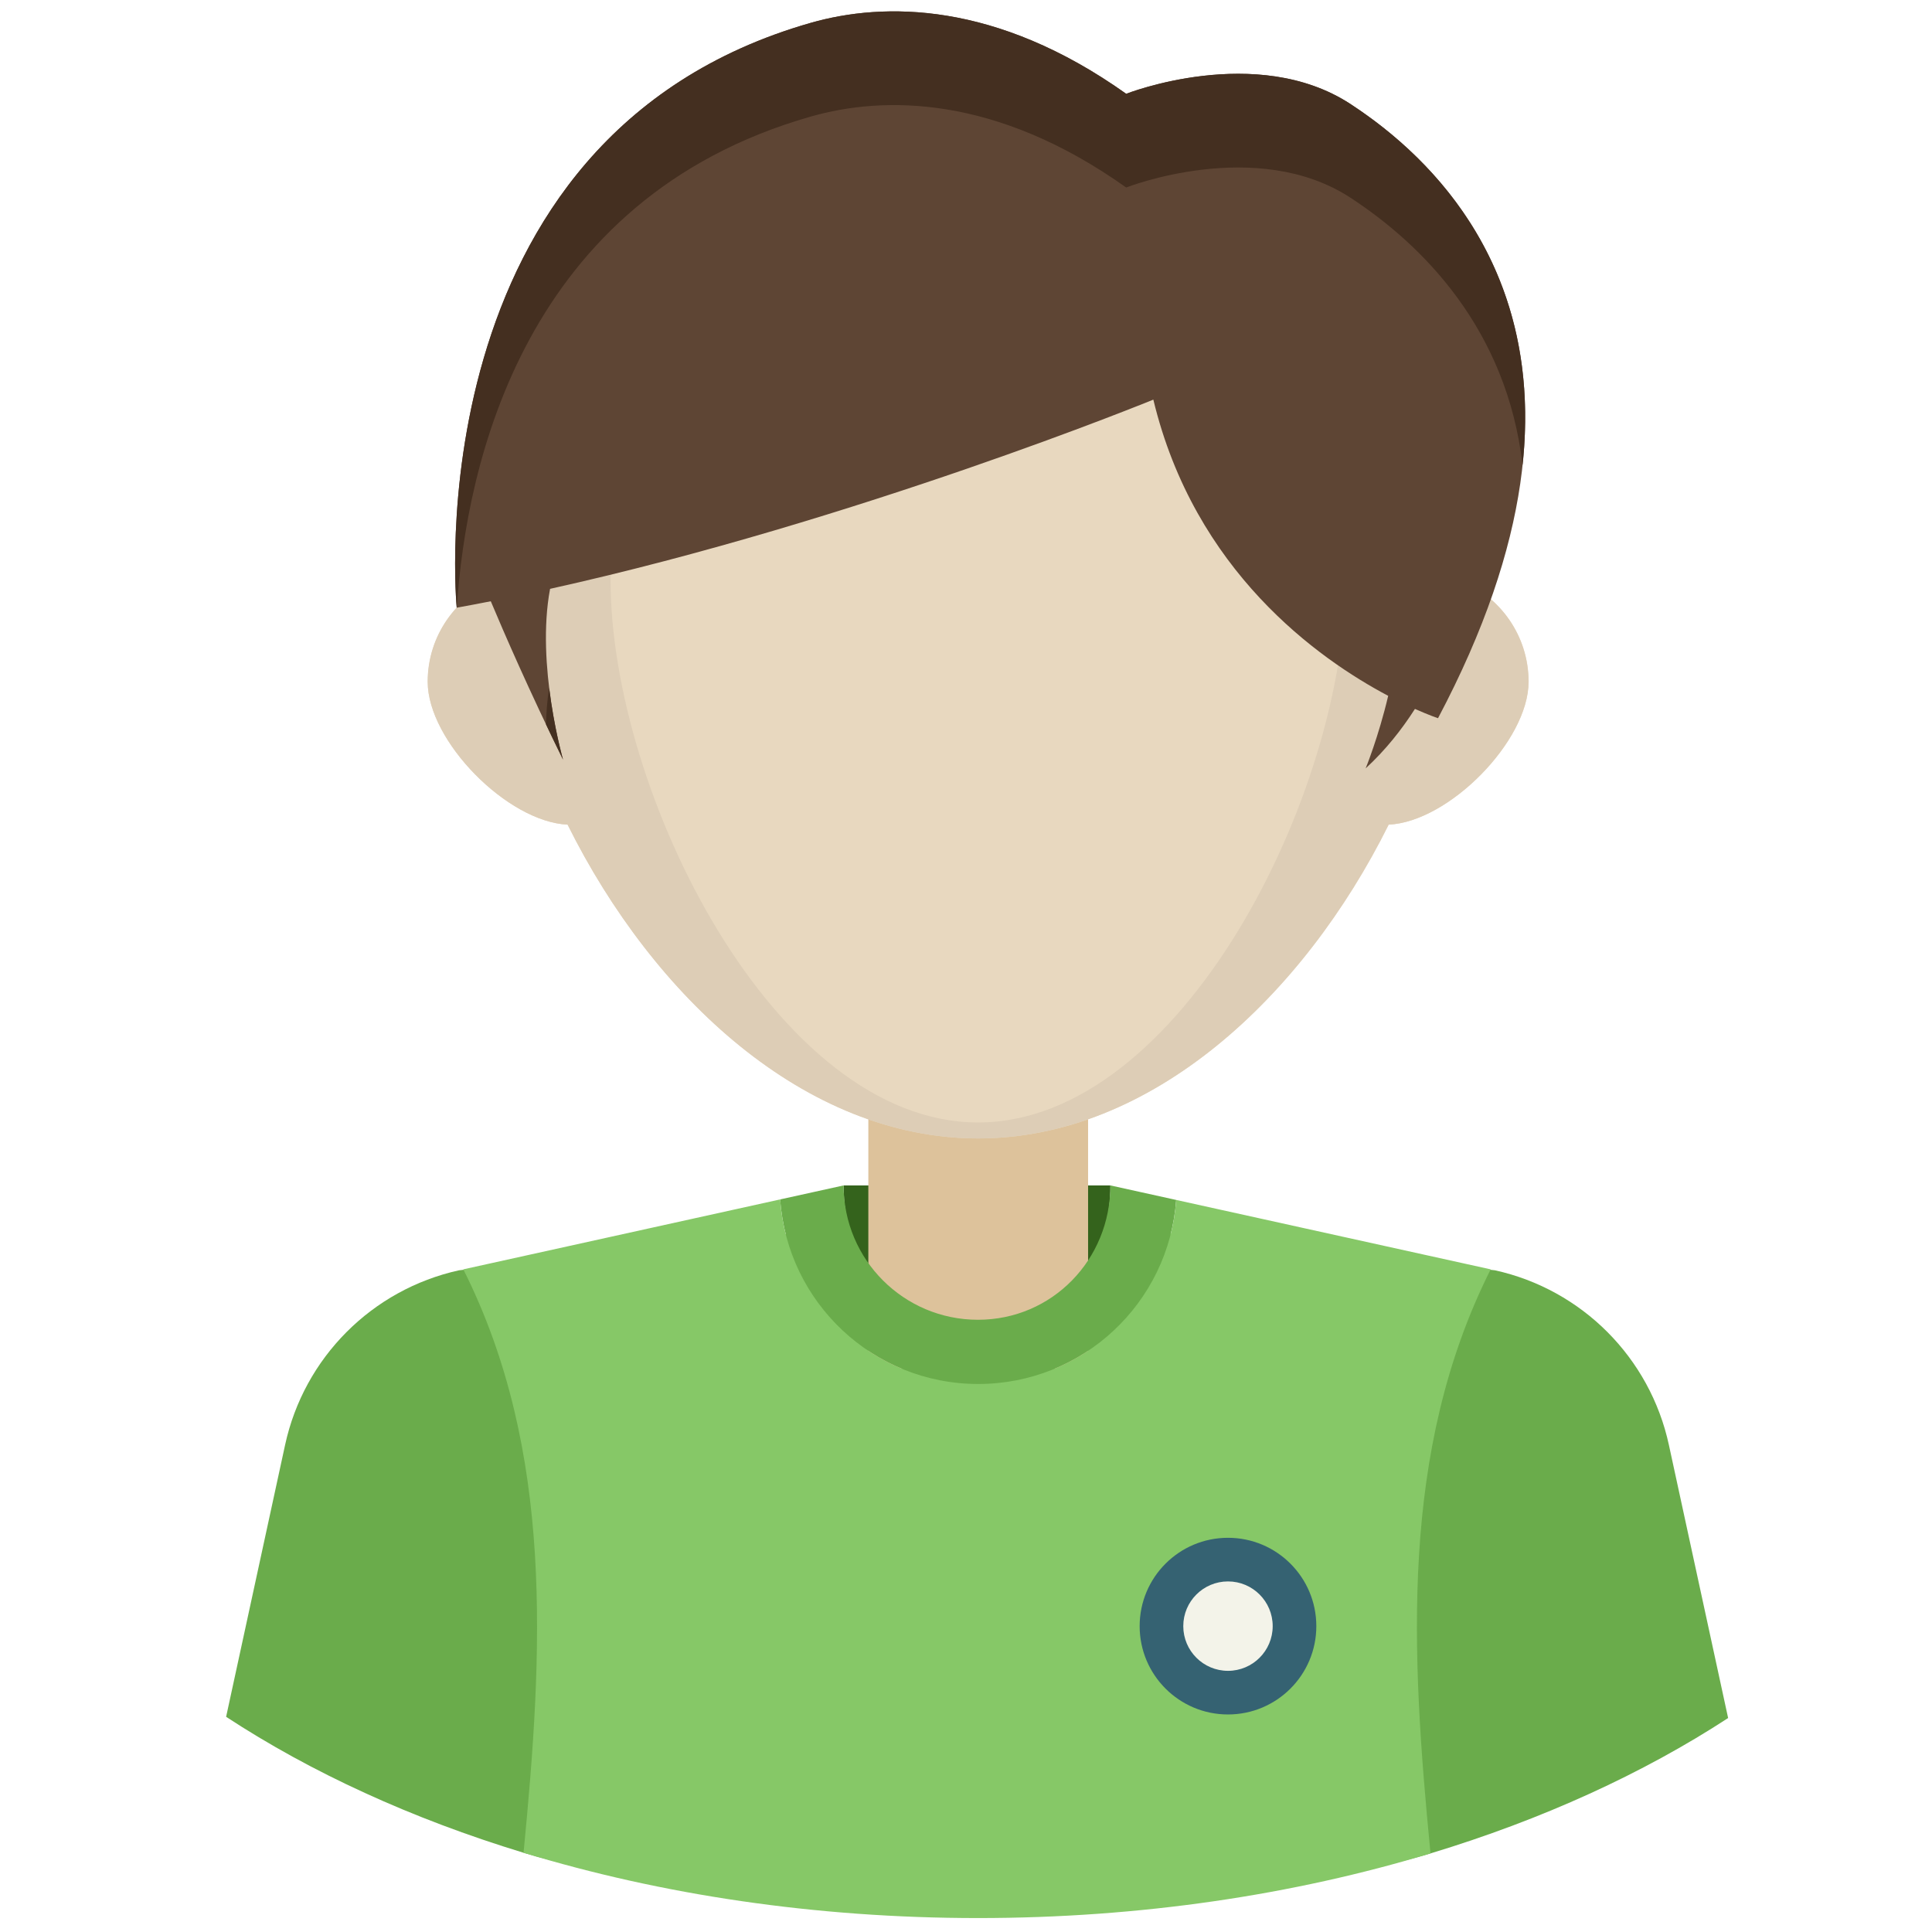
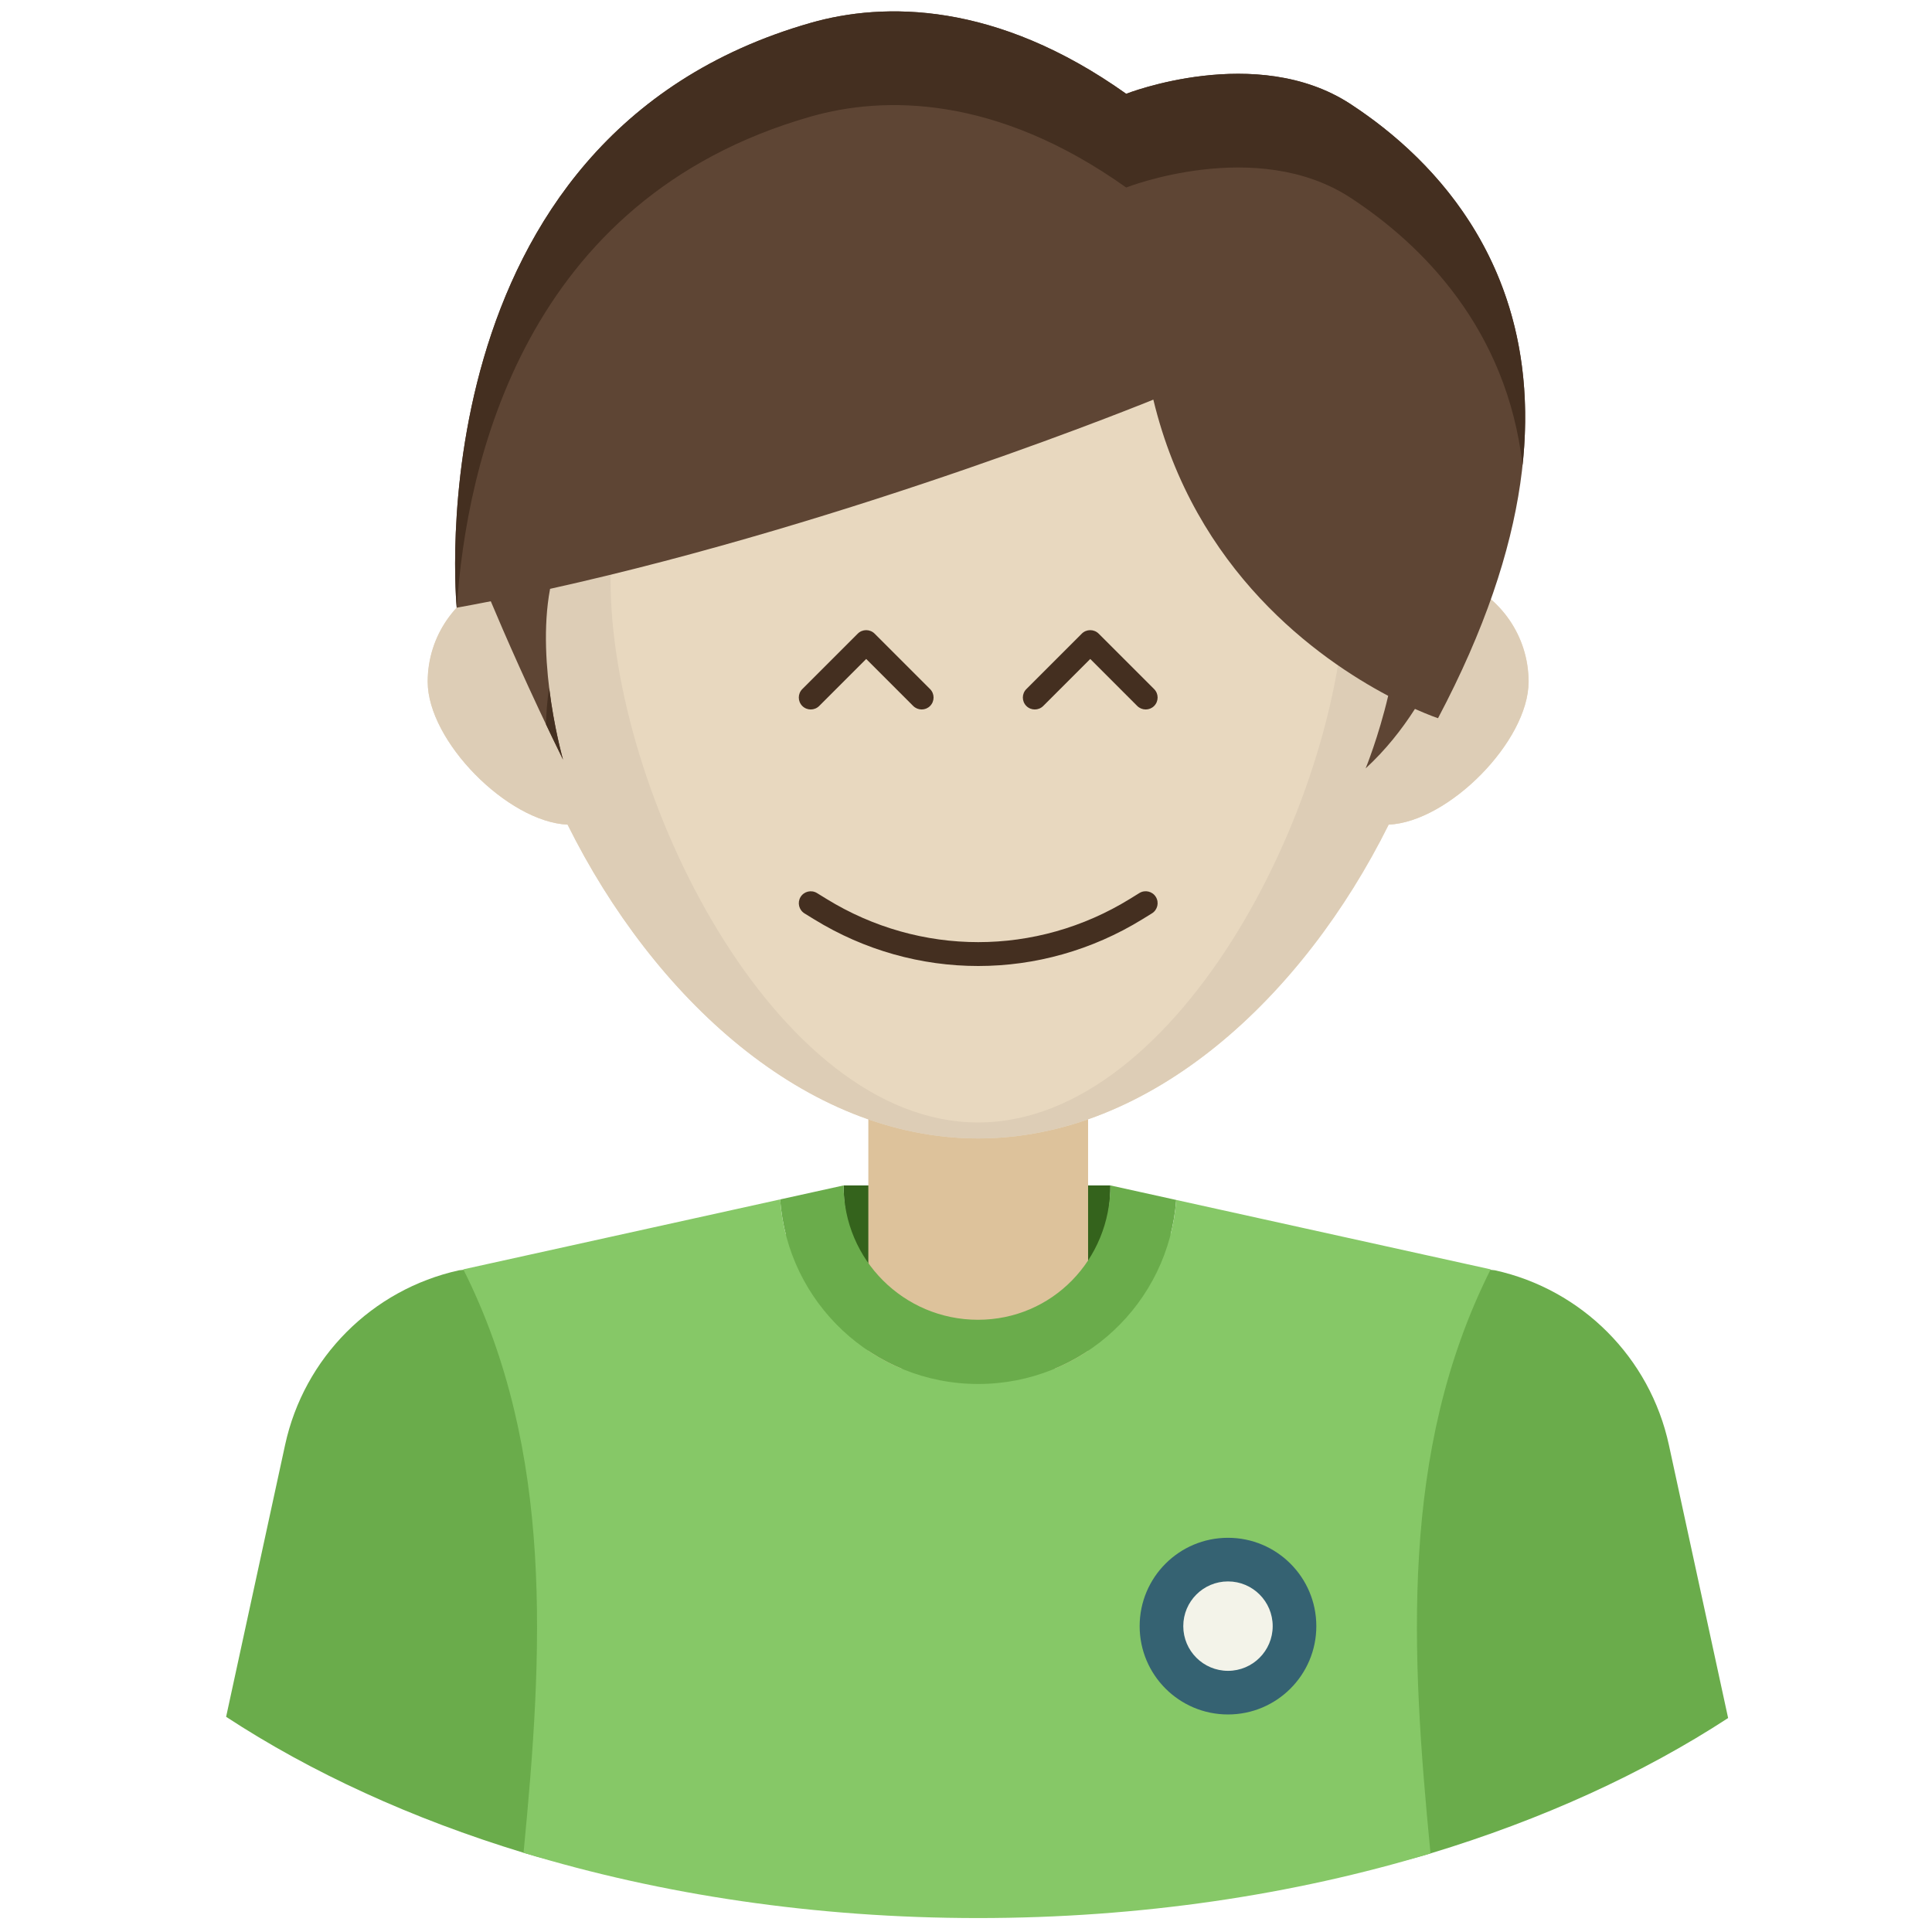
<svg xmlns="http://www.w3.org/2000/svg" version="1.1" width="512" height="512">
  <g id="Layer1" name="Layer 1" opacity="1">
    <g id="Shape1">
-       <path id="shapePath1" d="M442.269,382.902 C437.259,359.803 419.257,341.735 396.177,336.641 L294.257,325.314 L223.569,325.314 L121.65,336.641 C98.569,341.735 80.567,359.803 75.557,382.902 L59.925,454.972 C82.432,469.723 109.1,481.973 138.744,491 C175.128,502.08 216.865,497.17 260.069,497.17 C303.047,497.17 342.857,502.145 379.1,491.173 C408.749,482.196 435.428,469.995 457.971,455.297 L442.269,382.902 Z" style="stroke:none;fill-rule:nonzero;fill:#6aac4b;fill-opacity:1;" />
+       <path id="shapePath1" d="M442.269,382.902 C437.259,359.803 419.257,341.735 396.177,336.641 L294.257,325.314 L223.569,325.314 L121.65,336.641 C98.569,341.735 80.567,359.803 75.557,382.902 L59.925,454.972 C82.432,469.723 109.1,481.973 138.744,491 C175.128,502.08 216.865,497.17 260.069,497.17 C303.047,497.17 342.857,502.145 379.1,491.173 C408.749,482.196 435.428,469.995 457.971,455.297 L442.269,382.902 Z" style="stroke:none;fill-rule:evenodd;fill:#6aac4b;fill-opacity:1;" />
    </g>
    <g id="Shape2">
-       <path id="shapePath2" d="M223.569,314.147 L294.257,314.147 C294.257,314.147 295.864,349.726 260.546,349.726 C225.229,349.726 223.516,321.354 223.569,314.147 Z" style="stroke:none;fill-rule:nonzero;fill:#34631c;fill-opacity:1;" />
+       <path id="shapePath2" d="M223.569,314.147 L294.257,314.147 C294.257,314.147 295.864,349.726 260.546,349.726 C225.229,349.726 223.516,321.354 223.569,314.147 Z" style="stroke:none;fill-rule:evenodd;fill:#34631c;fill-opacity:1;" />
    </g>
    <g id="Shape3">
      <path id="shapePath3" d="M230.118,275.357 L288.354,275.357 L288.354,362.713 L230.118,362.713 L230.118,275.357 Z" style="stroke:none;fill-rule:evenodd;fill:#ddc29b;fill-opacity:1;" />
    </g>
    <g id="Shape4">
-       <path id="shapePath4" d="M405.107,180.671 C405.107,168.513 397.607,158.123 386.989,153.829 C387.369,149.596 387.573,145.405 387.573,141.279 C387.573,70.401 330.116,45.027 259.238,45.027 C188.36,45.027 130.901,70.401 130.901,141.279 C130.901,145.405 131.103,149.596 131.485,153.829 C120.867,158.123 113.366,168.513 113.366,180.671 C113.366,196.393 134.53,217.814 150.443,218.537 C173.136,264.203 213.373,301.698 259.236,301.698 C305.099,301.698 345.336,264.203 368.029,218.537 C383.942,217.814 405.107,196.393 405.107,180.671 Z" style="stroke:none;fill-rule:nonzero;fill:#e8d8bf;fill-opacity:1;" />
+       <path id="shapePath4" d="M405.107,180.671 C405.107,168.513 397.607,158.123 386.989,153.829 C387.369,149.596 387.573,145.405 387.573,141.279 C387.573,70.401 330.116,45.027 259.238,45.027 C188.36,45.027 130.901,70.401 130.901,141.279 C130.901,145.405 131.103,149.596 131.485,153.829 C120.867,158.123 113.366,168.513 113.366,180.671 C113.366,196.393 134.53,217.814 150.443,218.537 C173.136,264.203 213.373,301.698 259.236,301.698 C305.099,301.698 345.336,264.203 368.029,218.537 C383.942,217.814 405.107,196.393 405.107,180.671 Z" style="stroke:none;fill-rule:evenodd;fill:#e8d8bf;fill-opacity:1;" />
    </g>
    <g id="Shape5">
-       <path id="shapePath5" d="M259.236,366.772 C287.003,366.772 309.731,345.262 311.706,317.999 L294.255,314.147 C294.255,333.812 278.84,349.753 259.174,349.753 C239.509,349.753 223.568,333.812 223.566,314.147 L206.753,317.857 C208.662,345.187 231.421,366.772 259.236,366.772 Z" style="stroke:none;fill-rule:nonzero;fill:#6aac4b;fill-opacity:1;" />
+       <path id="shapePath5" d="M259.236,366.772 C287.003,366.772 309.731,345.262 311.706,317.999 L294.255,314.147 C294.255,333.812 278.84,349.753 259.174,349.753 C239.509,349.753 223.568,333.812 223.566,314.147 L206.753,317.857 C208.662,345.187 231.421,366.772 259.236,366.772 Z" style="stroke:none;fill-rule:evenodd;fill:#6aac4b;fill-opacity:1;" />
    </g>
    <g id="Shape6">
-       <path id="shapePath6" d="M311.707,317.997 C309.733,345.26 287.005,366.77 259.238,366.77 C231.423,366.77 208.662,345.187 206.758,317.857 L122.785,336.391 C146.981,384.552 143.87,438.123 138.746,491.002 C175.128,502.08 216,508.305 259.202,508.305 C302.181,508.305 342.856,502.147 379.1,491.175 C373.964,438.239 370.82,384.605 395.043,336.391 L311.707,317.997 Z" style="stroke:none;fill-rule:nonzero;fill:#86c867;fill-opacity:1;" />
+       <path id="shapePath6" d="M311.707,317.997 C309.733,345.26 287.005,366.77 259.238,366.77 C231.423,366.77 208.662,345.187 206.758,317.857 L122.785,336.391 C146.981,384.552 143.87,438.123 138.746,491.002 C175.128,502.08 216,508.305 259.202,508.305 C302.181,508.305 342.856,502.147 379.1,491.175 C373.964,438.239 370.82,384.605 395.043,336.391 L311.707,317.997 Z" style="stroke:none;fill-rule:evenodd;fill:#86c867;fill-opacity:1;" />
    </g>
    <g id="Shape7">
-       <path id="shapePath7" d="M386.951,153.829 C387.332,149.596 387.535,145.405 387.535,141.279 C387.535,70.401 330.078,45.027 259.2,45.027 C188.322,45.027 130.863,70.401 130.863,141.279 C130.863,145.405 131.065,149.596 131.447,153.829 C120.829,158.123 113.329,168.513 113.329,180.671 C113.329,196.393 134.493,217.814 150.405,218.537 C173.099,264.203 213.335,301.698 259.198,301.698 C305.062,301.698 345.298,264.203 367.992,218.537 C383.904,217.814 405.068,196.393 405.068,180.671 C405.07,168.513 397.569,158.121 386.951,153.829 M259.198,297.467 C205.41,297.467 161.806,210.091 161.806,153.752 C161.806,97.413 205.41,76.192 259.198,76.192 C312.987,76.192 356.591,97.413 356.591,153.752 C356.591,210.091 312.987,297.467 259.198,297.467 Z" style="stroke:none;fill-rule:nonzero;fill:#ddcdb6;fill-opacity:1;" />
+       <path id="shapePath7" d="M386.951,153.829 C387.332,149.596 387.535,145.405 387.535,141.279 C387.535,70.401 330.078,45.027 259.2,45.027 C188.322,45.027 130.863,70.401 130.863,141.279 C130.863,145.405 131.065,149.596 131.447,153.829 C120.829,158.123 113.329,168.513 113.329,180.671 C113.329,196.393 134.493,217.814 150.405,218.537 C173.099,264.203 213.335,301.698 259.198,301.698 C305.062,301.698 345.298,264.203 367.992,218.537 C383.904,217.814 405.068,196.393 405.068,180.671 C405.07,168.513 397.569,158.121 386.951,153.829 M259.198,297.467 C205.41,297.467 161.806,210.091 161.806,153.752 C161.806,97.413 205.41,76.192 259.198,76.192 C312.987,76.192 356.591,97.413 356.591,153.752 C356.591,210.091 312.987,297.467 259.198,297.467 Z" style="stroke:none;fill-rule:evenodd;fill:#ddcdb6;fill-opacity:1;" />
    </g>
    <g id="Shape8">
-       <path id="shapePath8" d="M357.884,27.563 C332.966,11.282 298.452,24.858 298.452,24.858 C263.938,0.318 234.246,0.515 214.839,6.061 C108.865,36.345 121.035,161.047 121.035,161.047 C124.039,160.504 127.05,159.932 130.063,159.339 C133.542,167.629 140.205,182.978 149.211,201.314 C149.211,201.314 141.985,176.182 145.777,156.049 C227.19,138.019 305.646,105.902 305.646,105.902 C316.569,151.364 349.327,174.589 367.884,184.403 C365.315,195.328 361.908,203.632 361.908,203.632 C367.182,198.781 371.477,193.341 374.975,187.87 C378.776,189.566 381.088,190.333 381.088,190.333 C430.836,96.347 389.431,48.173 357.884,27.563 Z" style="stroke:none;fill-rule:nonzero;fill:#5e4534;fill-opacity:1;" />
+       <path id="shapePath8" d="M357.884,27.563 C332.966,11.282 298.452,24.858 298.452,24.858 C263.938,0.318 234.246,0.515 214.839,6.061 C108.865,36.345 121.035,161.047 121.035,161.047 C124.039,160.504 127.05,159.932 130.063,159.339 C133.542,167.629 140.205,182.978 149.211,201.314 C149.211,201.314 141.985,176.182 145.777,156.049 C227.19,138.019 305.646,105.902 305.646,105.902 C316.569,151.364 349.327,174.589 367.884,184.403 C365.315,195.328 361.908,203.632 361.908,203.632 C367.182,198.781 371.477,193.341 374.975,187.87 C378.776,189.566 381.088,190.333 381.088,190.333 C430.836,96.347 389.431,48.173 357.884,27.563 Z" style="stroke:none;fill-rule:evenodd;fill:#5e4534;fill-opacity:1;" />
    </g>
    <g id="Shape9">
-       <path id="shapePath9" d="M144.701,191.978 C146.131,194.985 147.634,198.101 149.211,201.314 C149.211,201.314 146.851,193.096 145.537,182.3 C145.027,185.46 144.77,188.721 144.701,191.978 Z" style="stroke:none;fill-rule:nonzero;fill:#442f20;fill-opacity:1;" />
+       <path id="shapePath9" d="M144.701,191.978 C146.131,194.985 147.634,198.101 149.211,201.314 C149.211,201.314 146.851,193.096 145.537,182.3 C145.027,185.46 144.77,188.721 144.701,191.978 Z" style="stroke:none;fill-rule:evenodd;fill:#442f20;fill-opacity:1;" />
    </g>
    <g id="Shape10">
-       <path id="shapePath10" d="M121.055,161.042 C123.568,123.054 138.751,52.641 214.839,30.896 C234.246,25.35 263.938,25.153 298.452,49.693 C298.452,49.693 332.966,36.117 357.884,52.397 C376.82,64.769 399.299,87.078 403.494,123.256 C408.96,72.112 380.823,42.547 357.884,27.561 C332.966,11.28 298.452,24.857 298.452,24.857 C263.938,0.316 234.246,0.513 214.839,6.06 C108.865,36.343 121.035,161.045 121.035,161.045 C121.042,161.045 121.048,161.043 121.055,161.042 Z" style="stroke:none;fill-rule:nonzero;fill:#442f20;fill-opacity:1;" />
+       <path id="shapePath10" d="M121.055,161.042 C123.568,123.054 138.751,52.641 214.839,30.896 C234.246,25.35 263.938,25.153 298.452,49.693 C298.452,49.693 332.966,36.117 357.884,52.397 C376.82,64.769 399.299,87.078 403.494,123.256 C408.96,72.112 380.823,42.547 357.884,27.561 C332.966,11.28 298.452,24.857 298.452,24.857 C263.938,0.316 234.246,0.513 214.839,6.06 C108.865,36.343 121.035,161.045 121.035,161.045 C121.042,161.045 121.048,161.043 121.055,161.042 Z" style="stroke:none;fill-rule:evenodd;fill:#442f20;fill-opacity:1;" />
    </g>
    <g id="Shape11">
      <path id="shapePath11" d="M348.839,430.941 C348.839,443.869 338.358,454.35 325.429,454.35 C312.5,454.35 302.02,443.869 302.02,430.941 C302.02,418.012 312.5,407.531 325.429,407.531 C338.358,407.531 348.839,418.012 348.839,430.941 Z" style="stroke:none;fill-rule:evenodd;fill:#356272;fill-opacity:1;" />
    </g>
    <g id="Shape12">
      <path id="shapePath12" d="M337.277,430.941 C337.277,437.484 331.973,442.788 325.429,442.788 C318.886,442.788 313.581,437.484 313.581,430.941 C313.581,424.397 318.886,419.093 325.429,419.093 C331.973,419.093 337.277,424.397 337.277,430.941 Z" style="stroke:none;fill-rule:evenodd;fill:#f3f3e9;fill-opacity:1;" />
    </g>
+     <g id="Shape13">
+       <path id="shapePath13" d="M259.236,256 C244.181,256 229.134,251.872 215.707,243.605 L213.2,242.06 C211.712,241.136 211.25,239.192 212.162,237.705 C213.073,236.217 215.023,235.755 216.517,236.673 L219.024,238.217 C243.833,253.493 274.644,253.499 299.447,238.211 L301.954,236.66 C303.442,235.749 305.398,236.204 306.309,237.692 C307.227,239.18 306.765,241.13 305.278,242.047 L302.764,243.598 C289.344,251.866 274.29,256 259.236,256 Z" style="stroke:none;fill-rule:nonzero;fill:#442f20;fill-opacity:1;" />
+     </g>
+     <g id="Shape14">
+       <path id="shapePath14" d="M244.251,188.016 C243.441,188.016 242.631,187.706 242.01,187.092 L229.552,174.633 L217.093,187.092 C215.859,188.326 213.852,188.326 212.618,187.092 C211.383,185.858 211.383,183.851 212.618,182.616 L227.311,167.923 C228.545,166.689 230.552,166.689 231.786,167.923 L246.48,182.616 C247.714,183.851 247.714,185.858 246.48,187.092 C245.872,187.706 245.062,188.016 244.251,188.016 Z" style="stroke:none;fill-rule:nonzero;fill:#442f20;fill-opacity:1;" />
+     </g>
+     <g id="Shape15">
+       <path id="shapePath15" d="M303.625,188.016 C302.815,188.016 302.005,187.706 301.384,187.092 L288.926,174.633 L276.467,187.092 C275.233,188.326 273.226,188.326 271.992,187.092 C270.757,185.858 270.757,183.851 271.992,182.616 L286.685,167.923 C287.919,166.689 289.926,166.689 291.161,167.923 L305.854,182.616 C307.088,183.851 307.088,185.858 305.854,187.092 C305.246,187.706 304.436,188.016 303.625,188.016 Z" style="stroke:none;fill-rule:nonzero;fill:#442f20;fill-opacity:1;" />
+     </g>
  </g>
</svg>
